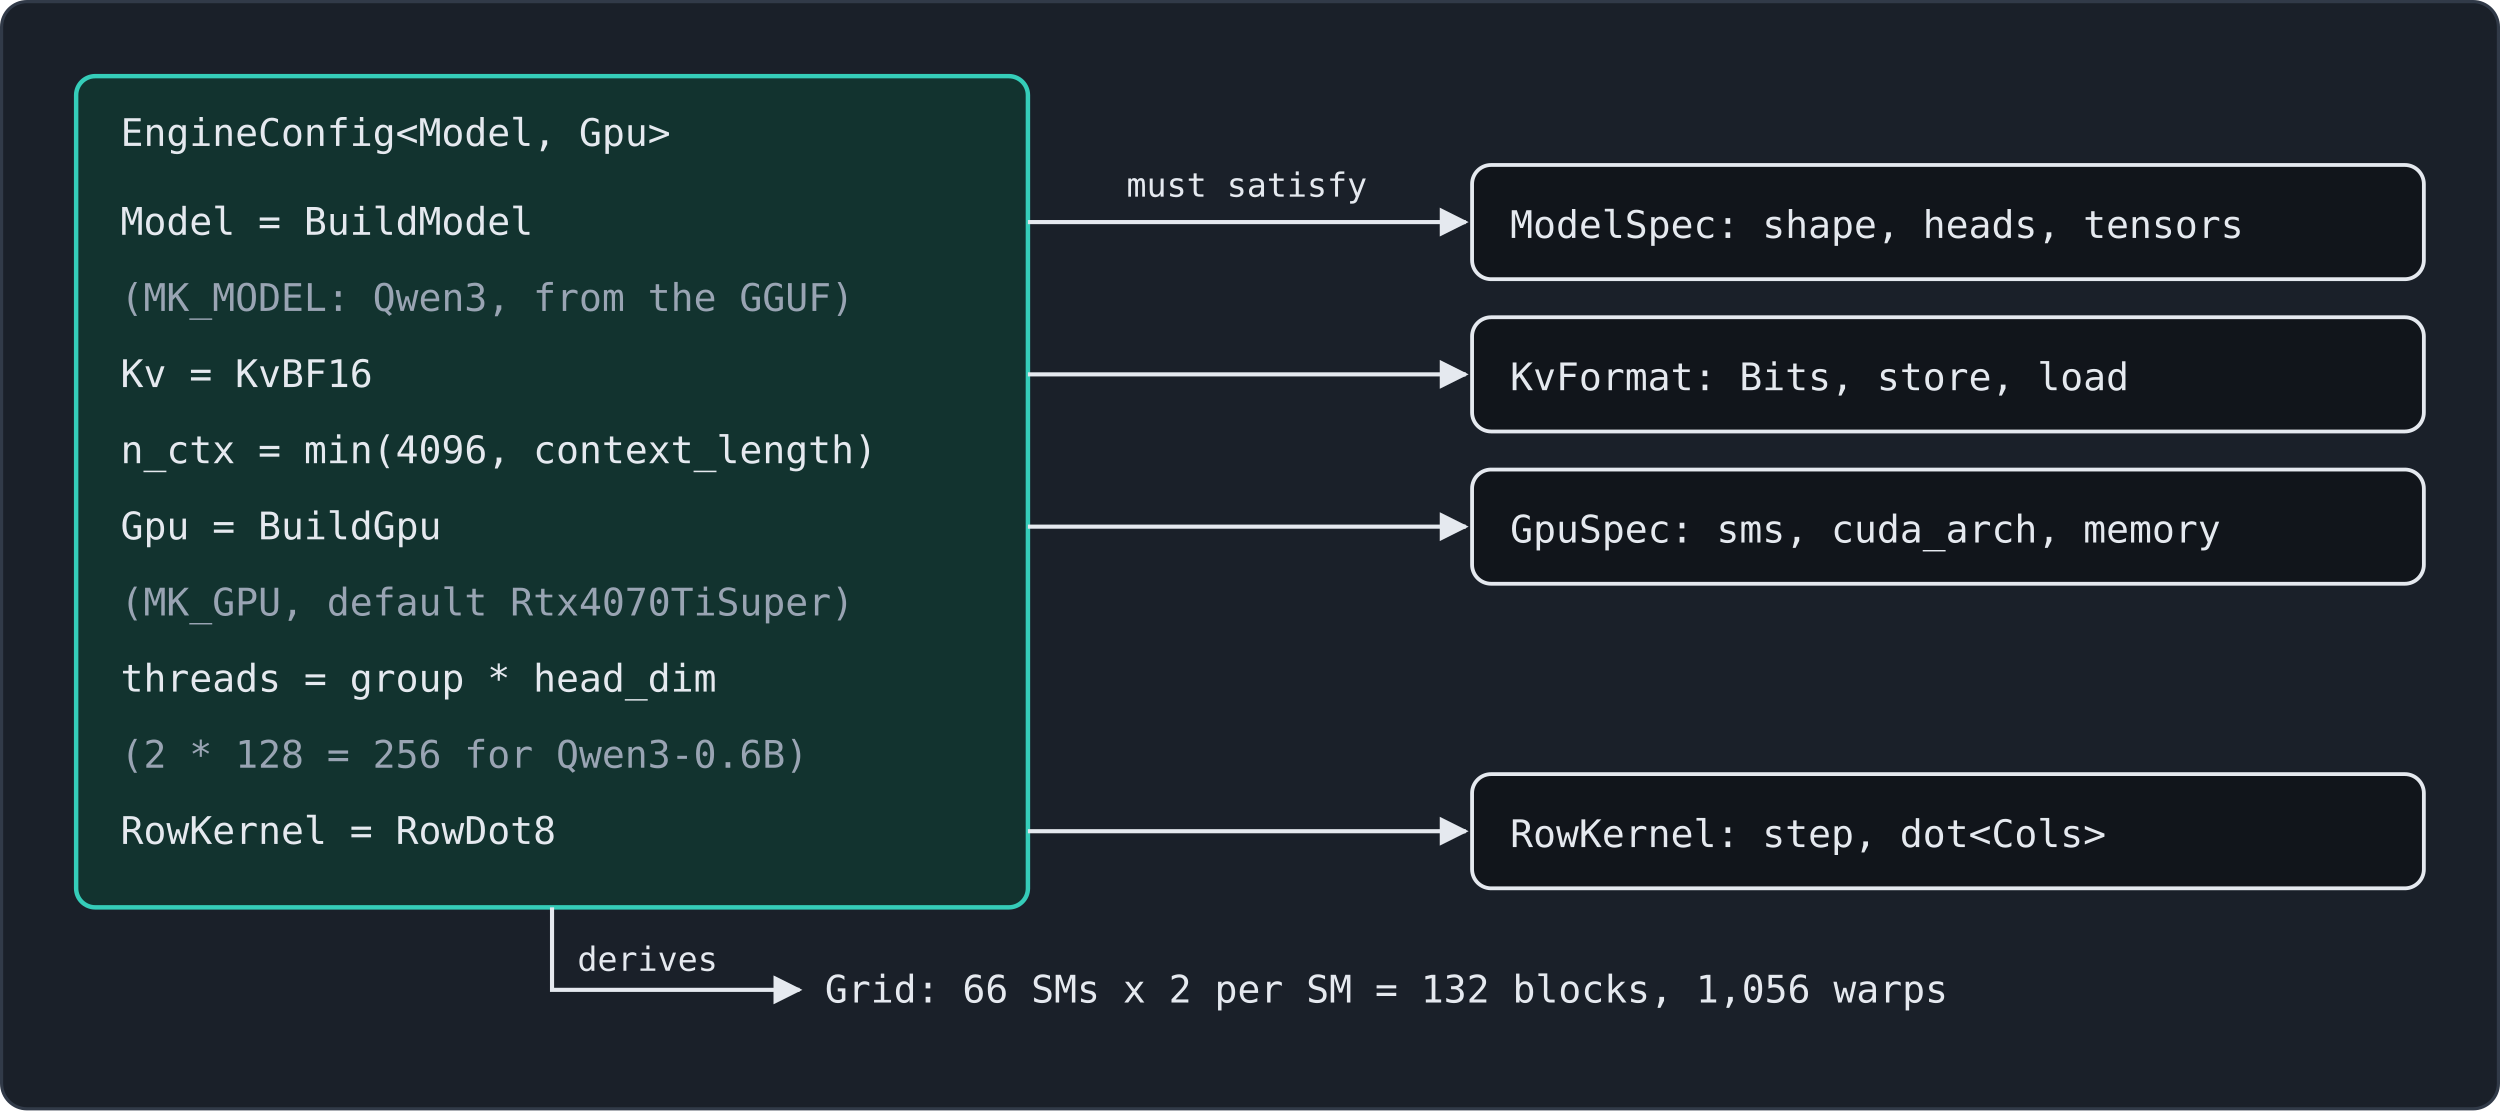
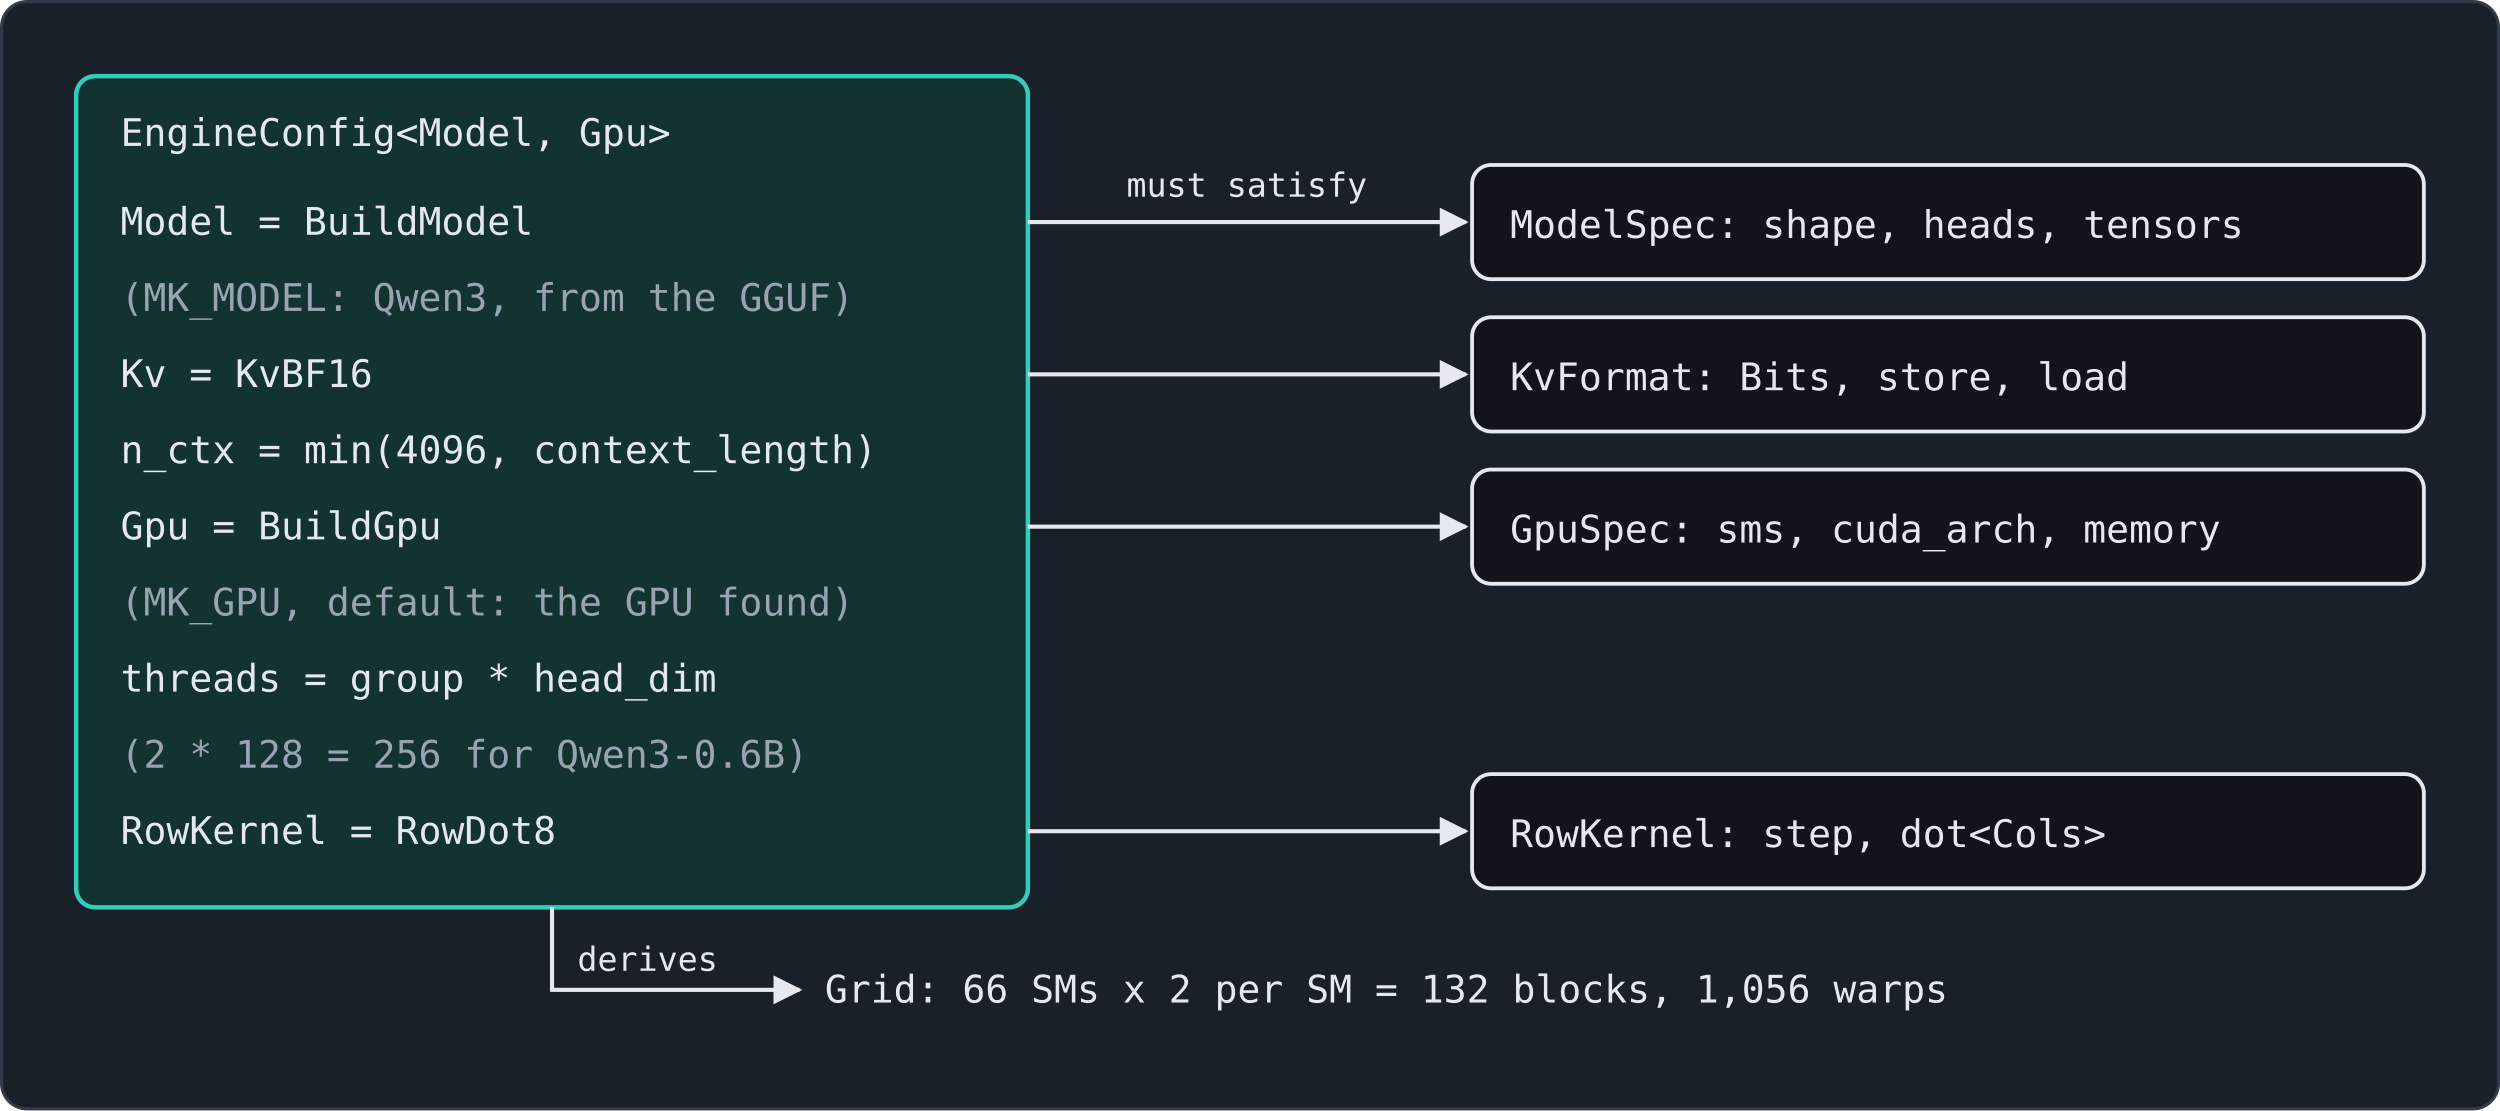
<svg xmlns="http://www.w3.org/2000/svg" viewBox="-14 -14 788 350" width="788" height="350" role="img" aria-label="EngineConfig&lt;Model, Gpu&gt; has six members; four are types checked by a concept, n_ctx and threads are derived from the model, and the grid from the GPU type's SM count and blocks per SM.">
  <style>
    svg { color: #e5e9ef; }
    text { font-family: ui-monospace, "SFMono-Regular", "JetBrains Mono", Menlo, Consolas, "DejaVu Sans Mono", monospace; font-size: 12px; fill: #e5e9ef; }
    .small { font-size: 10.5px; }
    .dim { fill: #99a4b3; }
    .box { fill: #11151b; stroke: #e5e9ef; stroke-width: 1.2; }
    .ctbox { fill: #12332f; stroke: #35cdb9; stroke-width: 1.4; }
    .rtbox { fill: #3a2415; stroke: #f79456; stroke-width: 1.4; }
    .wire { stroke: #e5e9ef; stroke-width: 1.3; fill: none; }
    .dash { stroke: #99a4b3; stroke-width: 1.2; fill: none; stroke-dasharray: 4 4; }
    .ctfill { fill: #35cdb9; } .rtfill { fill: #f79456; } .mutefill { fill: #313a48; }
    .cttext { fill: #35cdb9; } .rttext { fill: #f79456; }
    .bar { stroke: #e5e9ef; stroke-width: 3; }
    .card { fill: #1a2029; stroke: #313a48; stroke-width: 1; }
  </style>
  <rect class="card" x="-13.5" y="-13.5" width="787" height="349" rx="8" />
  <defs>
    <marker id="m3" viewBox="0 0 10 10" refX="9" refY="5" markerWidth="7" markerHeight="7" orient="auto">
      <path d="M0 0L10 5L0 10z" fill="#e5e9ef" />
    </marker>
  </defs>
  <rect class="ctbox" x="10" y="10" width="300" height="262" rx="6" />
  <text x="24" y="32" font-weight="500">EngineConfig&lt;Model, Gpu&gt;</text>
  <text x="24" y="60">Model     = BuildModel</text>
  <text class="dim" x="24" y="84">  (MK_MODEL: Qwen3, from the GGUF)</text>
  <text x="24" y="108">Kv        = KvBF16</text>
  <text x="24" y="132">n_ctx     = min(4096, context_length)</text>
  <text x="24" y="156">Gpu       = BuildGpu</text>
-   <text class="dim" x="24" y="180">  (MK_GPU, default Rtx4070TiSuper)</text>
+   <text class="dim" x="24" y="180">  (MK_GPU, default: the GPU found)</text>
  <text x="24" y="204">threads   = group * head_dim</text>
  <text class="dim" x="24" y="228">  (2 * 128 = 256 for Qwen3-0.6B)</text>
  <text x="24" y="252">RowKernel = RowDot8</text>
  <line class="wire" x1="310" y1="56" x2="448" y2="56" marker-end="url(#m3)" />
  <text class="small" x="379" y="48" text-anchor="middle">must satisfy</text>
  <rect class="box" x="450" y="38" width="300" height="36" rx="6" />
  <text x="462" y="61">ModelSpec: shape, heads, tensors</text>
  <line class="wire" x1="310" y1="104" x2="448" y2="104" marker-end="url(#m3)" />
  <rect class="box" x="450" y="86" width="300" height="36" rx="6" />
  <text x="462" y="109">KvFormat: Bits, store, load</text>
  <line class="wire" x1="310" y1="152" x2="448" y2="152" marker-end="url(#m3)" />
  <rect class="box" x="450" y="134" width="300" height="36" rx="6" />
  <text x="462" y="157">GpuSpec: sms, cuda_arch, memory</text>
  <line class="wire" x1="310" y1="248" x2="448" y2="248" marker-end="url(#m3)" />
  <rect class="box" x="450" y="230" width="300" height="36" rx="6" />
  <text x="462" y="253">RowKernel: step, dot&lt;Cols&gt;</text>
  <path class="wire" d="M160 272 V298 H238" marker-end="url(#m3)" />
  <text class="small" x="168" y="292">derives</text>
  <text x="246" y="302">Grid: 66 SMs x 2 per SM = 132 blocks, 1,056 warps</text>
</svg>
